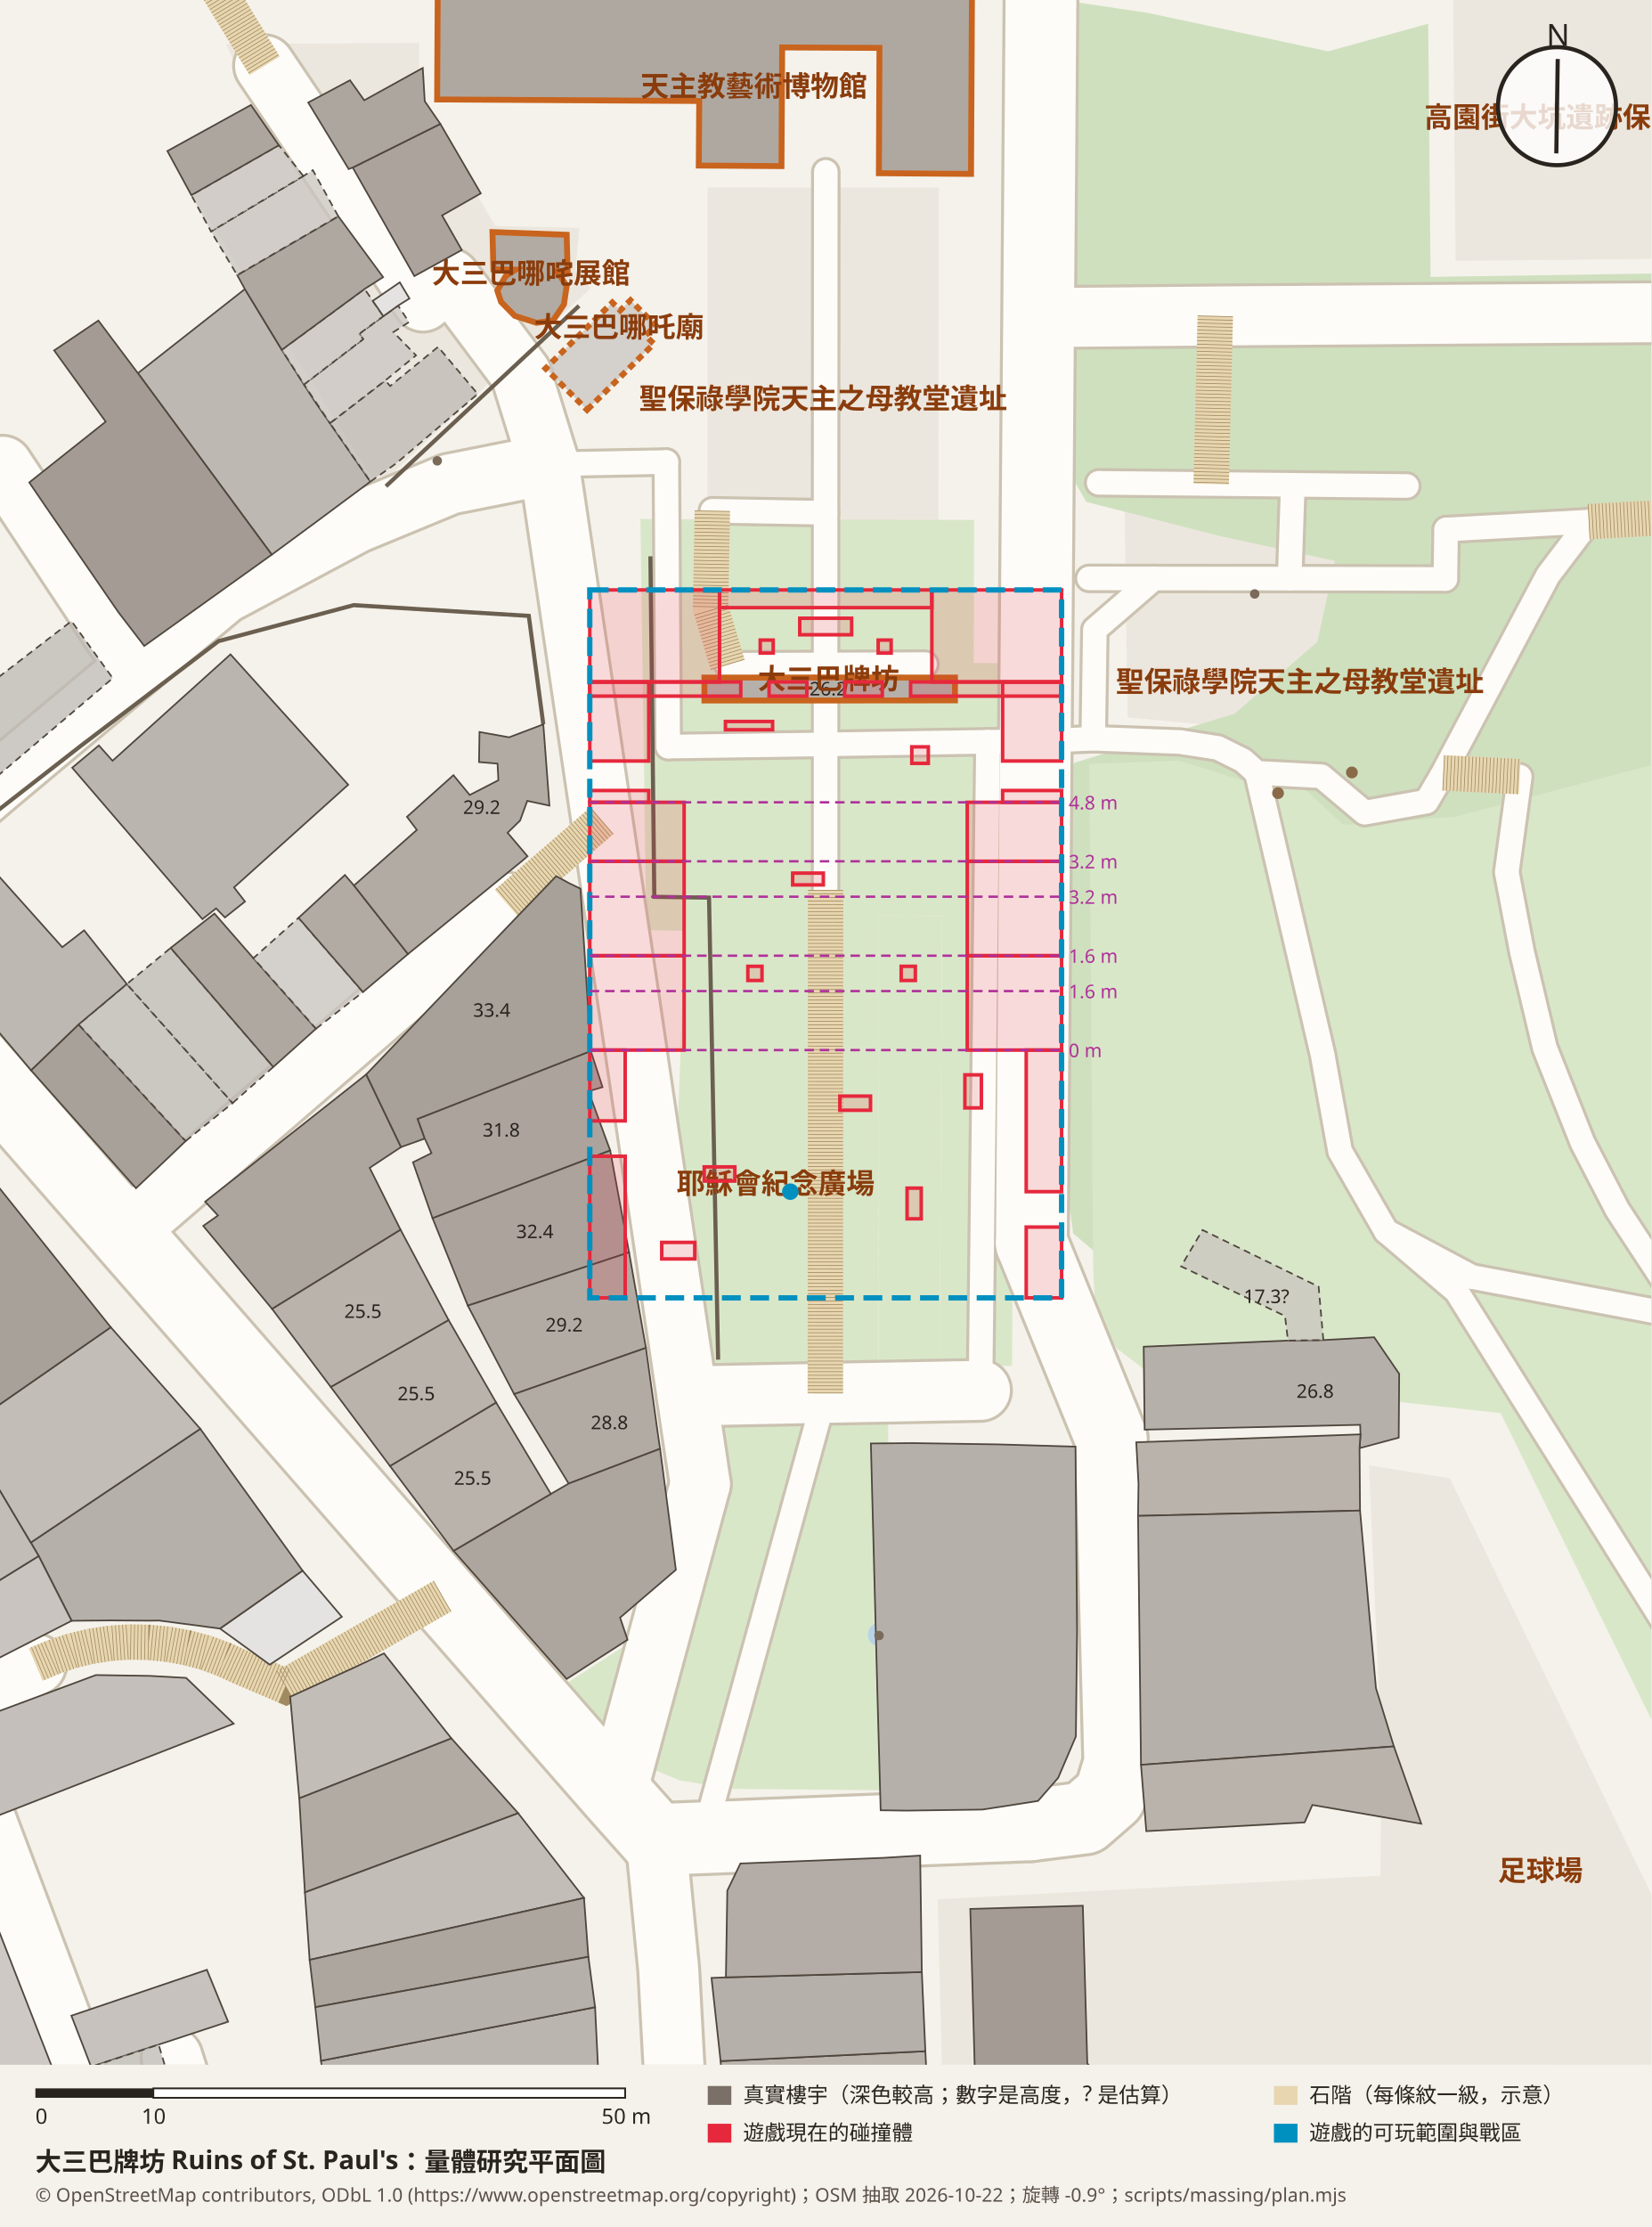
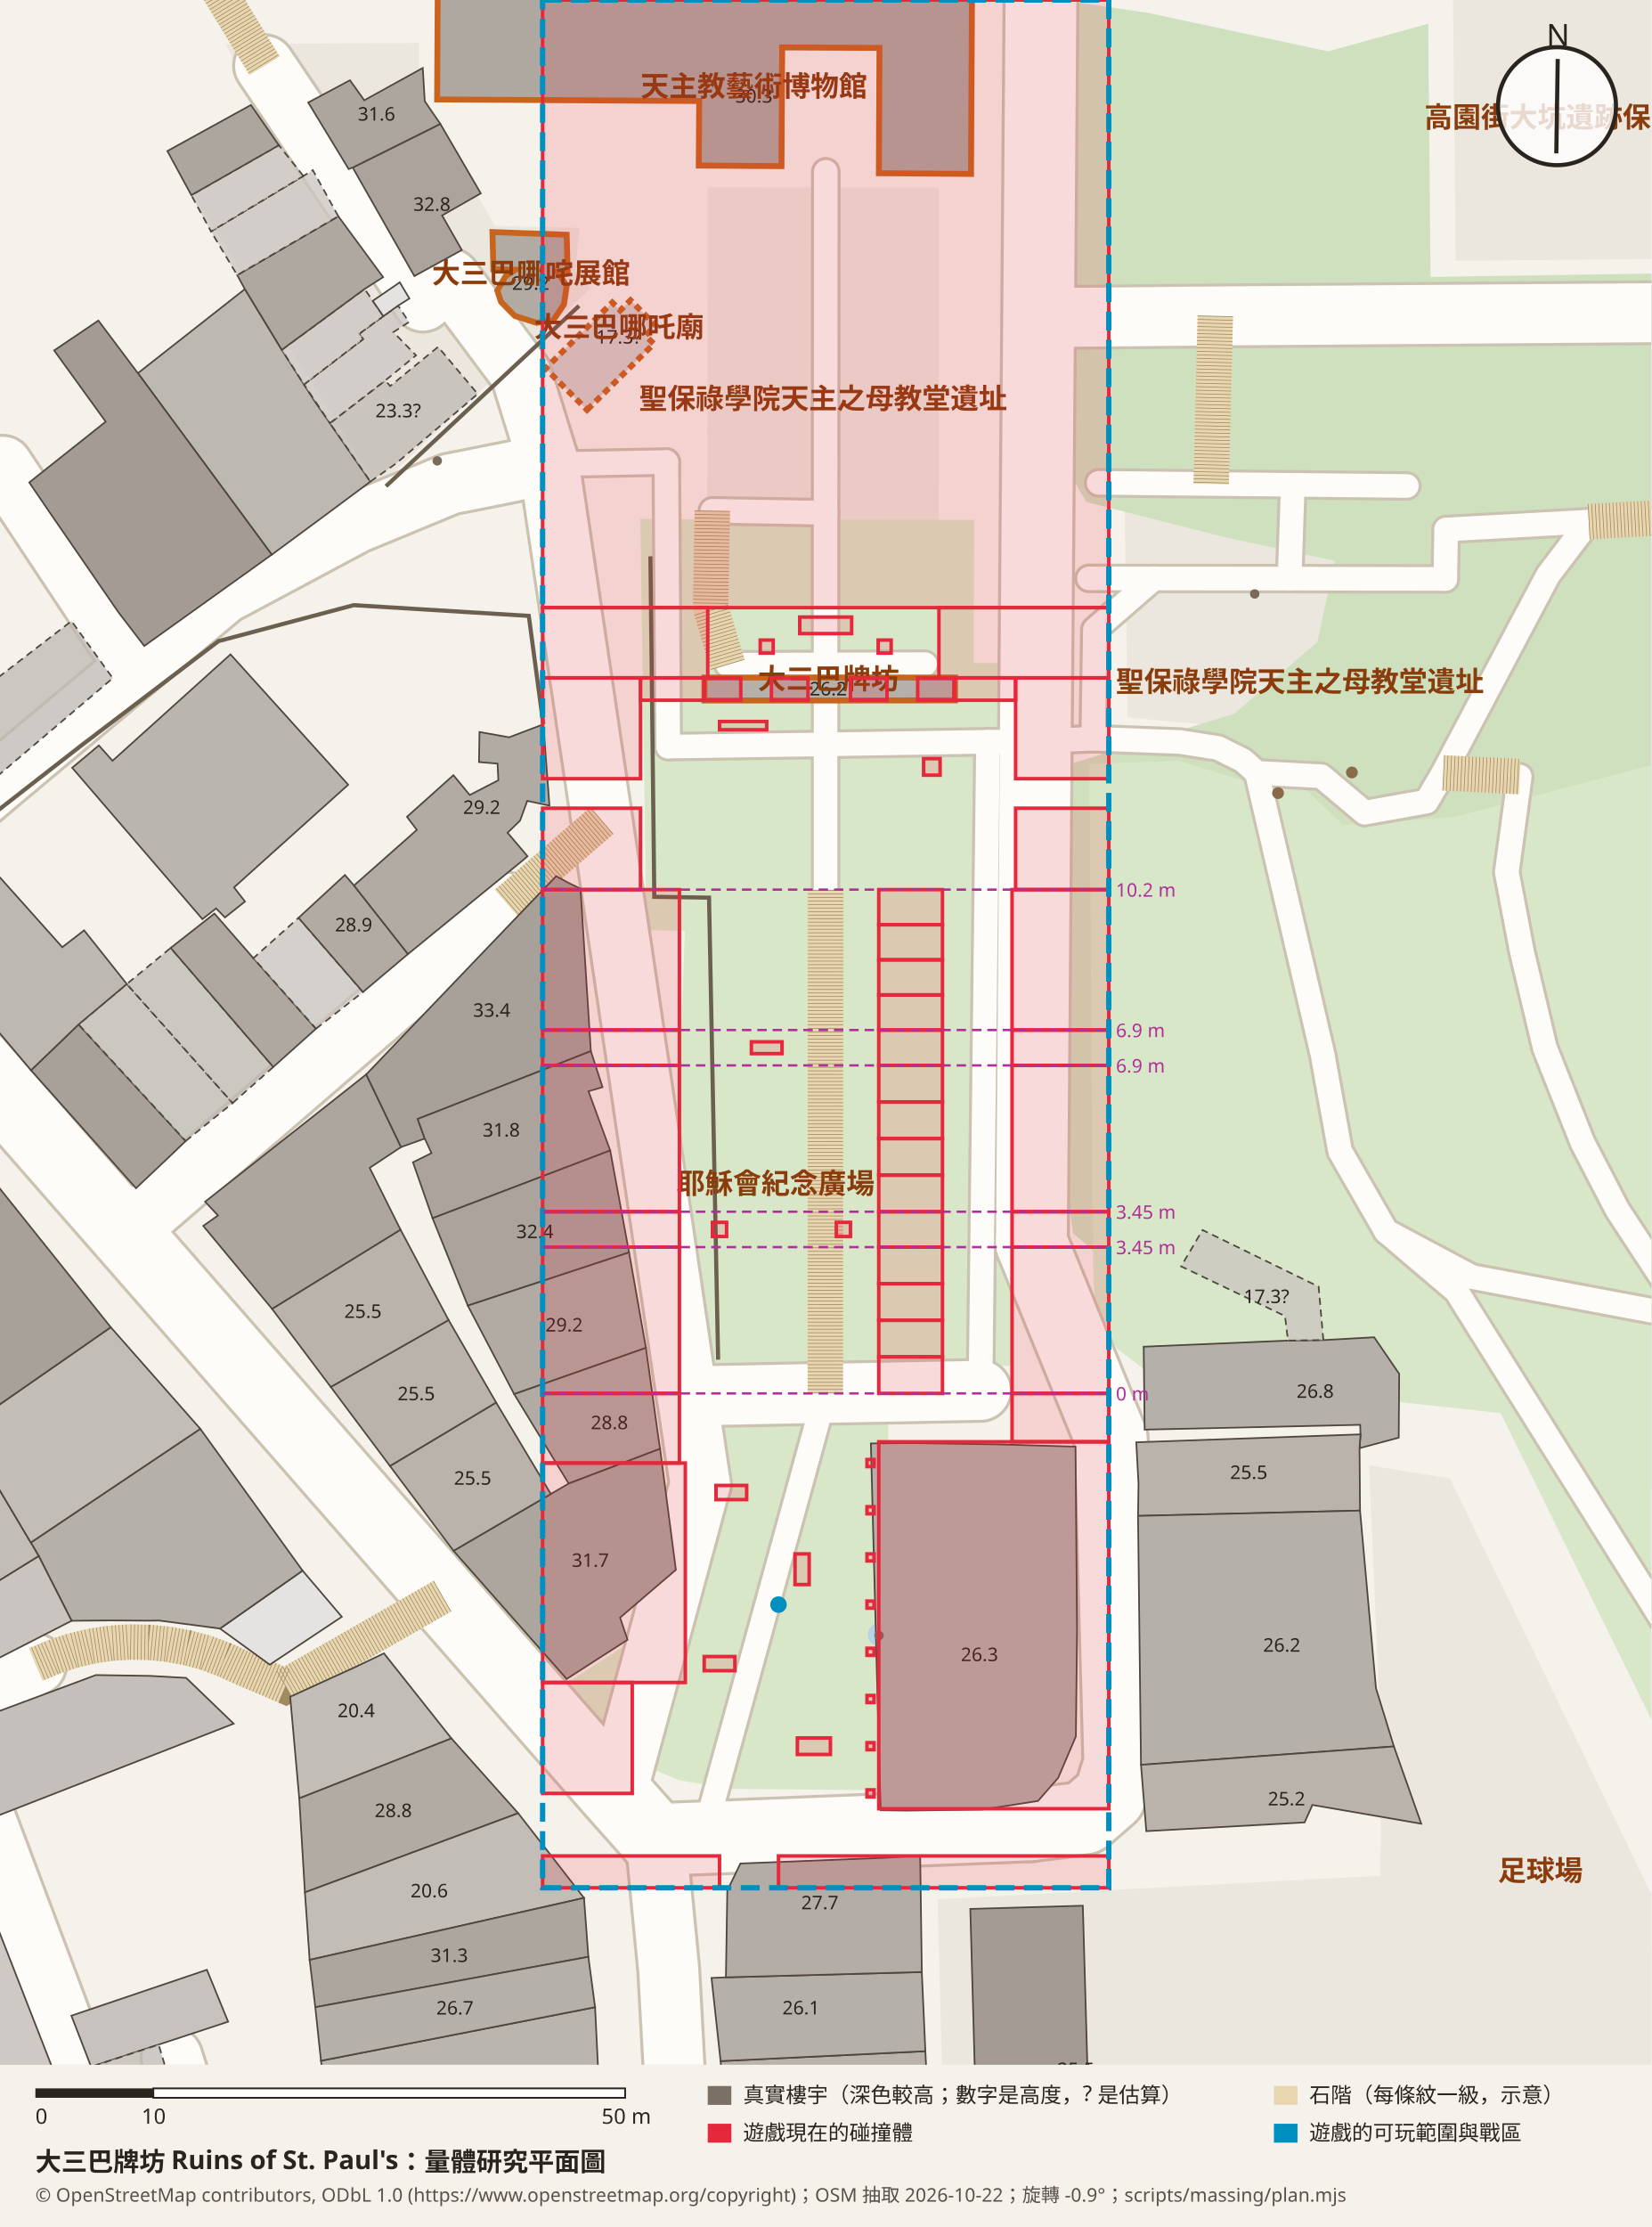
<svg xmlns="http://www.w3.org/2000/svg" width="1120" height="1510" viewBox="-70 -80 140 188.75" font-family="'Noto Sans TC','PingFang TC','Microsoft JhengHei',sans-serif">
  <rect x="-70" y="-80" width="140" height="188.75" fill="#f5f2eb" />
  <clipPath id="view">
    <rect x="-70" y="-80" width="140" height="175" />
  </clipPath>
  <g clip-path="url(#view)">
    <g id="areas">
      <polygon points="53.4,-57.89 77.11,-58.12 76.9,-80.53 53.18,-80.3" fill="#ece7de" />
      <polygon points="-10.04,-26.65 9.55,-26.63 9.58,-64.1 -10.01,-64.11" fill="#ece7de" />
      <polygon points="25.59,-19.19 32.65,-18.54 36.6,-15.72 42.69,-15.62 45.96,-12.96 50,-14 62.68,-37.44 25.33,-37.62" fill="#ece7de" />
      <polygon points="193.61,-38.62 193.04,-46.6 188.51,-48.45 168.33,-49.05 151.07,-51.93 140.5,-56.5 139.46,-69.72 129.39,-70.84 113.04,-69.86 97.31,-71.34 86.84,-74.54 78.98,-75.62 78.13,-56.94 51.28,-56.53 51.08,-77.99 42.6,-75.65 27.3,-78.91 21.1,-79.83 19.73,-63.49 19.8,-41.48 22.09,-37.46 33.53,-34.54 43.17,-32.46 41.68,-25.6 34.67,-19.52 21.04,-15.34 20.6,-13.42 19.8,-6 19.73,15.45 20.98,24.54 27.12,29.73 35.54,30.96 53.71,35.79 66.6,43.27 72.73,48.73 81.5,45.85 88.36,40.17 83.15,19.47 73.78,-17.94" fill="#cfe0bf" />
      <polygon points="-15.71,-36.02 -15.2,-1.17 -11.94,-1.1 -12.45,13.04 -12.96,22.62 -11.9,28.06 -13.16,28.61 -11.35,32.97 -13.62,34.03 -10.69,41.73 -10.74,43.11 -14.92,58.12 -22.07,62.73 -18.26,68.46 -12.4,70.89 -8.01,71.62 5.81,71.74 5.21,35.85 4.48,35.84 4.51,-2.41 9.87,-2.36 9.65,35.75 15.8,35.77 16.15,-23.79 12.55,-23.81 12.58,-35.93 10.4,-35.94 -10.82,-35.99" fill="#d9e7c9" />
      <polygon points="22.68,27.61 22.9,31.92 24.76,34.35 27.72,36.61 31.61,36.96 57.22,39.77 86.09,98.44 112,92.33 160.02,82.36 173.1,86.23 209.06,80.88 224.53,75.77 241.43,67.64 213.6,36.8 199.71,31.66 182.95,-1.39 187.98,-5.08 187.03,-35.35 78.04,-17.26 53.32,-10.76 43.89,-10.08 39.67,-14.01 35.52,-13.79 29.89,-15.53 22.35,-15.24" fill="#d9e7c9" />
      <polygon points="62.57,97.96 73.53,92.93 58.6,60.84 47.64,65.87" fill="#ece7de" />
      <polygon points="5.21,35.85 9.65,35.75 9.87,-2.36 4.51,-2.41 4.48,35.84" fill="#d9e7c9" />
      <polygon points="9.96,99.53 18.58,107.83 25.12,114.02 35.65,127.14 42.32,138.08 52.45,134.65 79.23,121.57 81.89,125.21 155.87,105.91 173.13,95.72 169.57,91.75 126.71,96.48 123.45,100.81 84.33,110.12 52.92,45.3 46.06,44.19 47.12,68.47 47.03,78.97 9.49,80.97" fill="#ece7de" />
      <polygon points="-46.91,-67.75 -53.68,-63.59 -37.97,-38.73 -19.92,-55.58 -21.22,-57.04 -20.88,-60.68 -28.01,-60.85 -34.47,-71.82 -34.46,-76.36 -50.85,-76.27" fill="#ece7de" />
      <polygon points="5.46,59.02 5.59,58.72 5.59,58.4 5.48,58.08 5.29,57.83 5.03,57.64 4.72,57.54 4.39,57.55 4.06,57.66 3.8,57.88 3.64,58.17 3.57,58.5 3.62,58.85 3.76,59.16 4.02,59.38 4.33,59.53 4.67,59.55 5,59.47 5.27,59.29" fill="#b9d3e6" />
    </g>
    <g id="roads" fill="none" stroke-linecap="round" stroke-linejoin="round">
      <polyline points="-13.51,-40.84 -13.35,-16.72" stroke="#cbc2b1" stroke-width="2.5" />
      <polyline points="22.68,-17.39 22.82,-26.64 27.82,-30.97" stroke="#cbc2b1" stroke-width="2.5" />
      <polyline points="-0.01,-16.91 -0.01,-20.63" stroke="#cbc2b1" stroke-width="2.5" />
      <polyline points="-23.45,-40.65 -31.88,-38.97 -39.84,-35.68 -51.07,-29.68 -58.41,-23.54 -70.21,-13.66 -83.15,-2.65" stroke="#cbc2b1" stroke-width="5.5" />
      <polyline points="-69.78,-40.48 -60.36,-26.27 -58.41,-23.54" stroke="#cbc2b1" stroke-width="5.5" />
      <polyline points="-27.07,-3.46 -59.42,24.48" stroke="#cbc2b1" stroke-width="5.5" />
      <polyline points="-74.65,65.11 -63.59,94.48" stroke="#cbc2b1" stroke-width="5.5" />
      <polyline points="24.2,41.91 24.93,69.46 24.09,72.21 21.93,74.09 17.36,74.66" stroke="#cbc2b1" stroke-width="6.5" />
      <polyline points="18.29,-85.25 18.05,-53.08 17.77,-17.18 17.44,25.33" stroke="#cbc2b1" stroke-width="6.5" />
      <polyline points="47.51,24.36 54.78,28.23" stroke="#cbc2b1" stroke-width="2.5" />
      <polyline points="36.55,-14.5 42.15,9.49 42.21,9.87 43.61,17.58 47.51,24.36 53.48,29.44 71.91,58.85" stroke="#cbc2b1" stroke-width="2.5" />
      <polyline points="17.77,-17.18 22.68,-17.39 26.66,-17.24 30.04,-17.11 33.25,-16.61 35.38,-15.55 36.55,-14.5 42.02,-14.21 45.69,-11.12 50.94,-12.06 52.36,-14.49 61.24,-31.25 64.69,-35.79" stroke="#cbc2b1" stroke-width="2.5" />
      <polyline points="-23.45,-40.65 -18.97,-10.45 -11.74,38.32 -10.63,45.78" stroke="#cbc2b1" stroke-width="5.5" />
      <polyline points="-23.45,-40.65 -13.51,-40.84" stroke="#cbc2b1" stroke-width="2.5" />
      <polyline points="-47.57,-74.43 -34.14,-54.48 -31.85,-56.35 -25.82,-48.28 -23.45,-40.65" stroke="#cbc2b1" stroke-width="5.5" />
      <polyline points="-66.97,61.08 -74.65,65.11 -77.04,66.37 -77.84,66.79 -86.66,71.42 -92.52,74.51 -99.8,78.33" stroke="#cbc2b1" stroke-width="5.5" />
      <polyline points="-0.01,-4.58 -0.01,-16.91" stroke="#cbc2b1" stroke-width="2.5" />
      <polyline points="-13.35,-16.72 -0.01,-16.91" stroke="#cbc2b1" stroke-width="2.5" />
      <polyline points="-14.38,75.91 -17.76,72.12 -32.49,55.28 -59.42,24.48 -83.15,-2.65 -89.98,-10.46 -131.11,-57.51" stroke="#cbc2b1" stroke-width="6.5" />
      <polyline points="-11.74,38.32 -0.03,38.09 13.12,37.84" stroke="#cbc2b1" stroke-width="5.5" />
      <polyline points="-10.4,75.76 -0.03,38.09" stroke="#cbc2b1" stroke-width="2.5" />
      <polyline points="13.12,37.84 13.76,-17.13" stroke="#cbc2b1" stroke-width="2.5" />
      <polyline points="-0.01,-16.91 13.76,-17.13 17.77,-17.18" stroke="#cbc2b1" stroke-width="2.5" />
      <polyline points="17.44,25.33 24.2,41.91" stroke="#cbc2b1" stroke-width="6.5" />
      <polyline points="-10.63,45.78 -17.76,72.12" stroke="#cbc2b1" stroke-width="5.5" />
      <polyline points="78.88,-53.56 33.03,-53.22 18.05,-53.08" stroke="#cbc2b1" stroke-width="5.5" />
      <polyline points="22.32,-30.98 27.82,-30.97 39.33,-30.96 52.53,-30.93" stroke="#cbc2b1" stroke-width="2.5" />
      <polyline points="52.6,-35.12 64.69,-35.79" stroke="#cbc2b1" stroke-width="2.5" />
      <polyline points="58.84,-14.18 57.74,-6.08 59.03,0.68 60.97,8.82 64.16,16.84 67.11,22.53 73.1,31.67" stroke="#cbc2b1" stroke-width="2.5" />
      <polyline points="23.14,-39.08 32.68,-38.98 39.6,-38.91 49.27,-38.81" stroke="#cbc2b1" stroke-width="2.5" />
      <polyline points="39.33,-30.96 39.6,-38.91" stroke="#cbc2b1" stroke-width="2.5" />
      <polyline points="54.78,28.23 73.1,31.67 78.76,32.72" stroke="#cbc2b1" stroke-width="2.5" />
      <polyline points="-56.19,106.49 -52.32,104.05 -55.41,94.39" stroke="#cbc2b1" stroke-width="5.5" />
      <polyline points="-8.31,-23.66 8.42,-23.71" stroke="#cbc2b1" stroke-width="2.5" />
      <polyline points="-9.61,-36.71 -0.01,-36.54" stroke="#cbc2b1" stroke-width="2.5" />
      <polyline points="-0.01,-20.63 -0.01,-22.58 -0.01,-36.54 0.01,-65.44" stroke="#cbc2b1" stroke-width="2.5" />
      <polyline points="17.36,74.66 -10.4,75.76 -14.38,75.91" stroke="#cbc2b1" stroke-width="6.5" />
      <polyline points="52.53,-30.93 52.6,-35.12" stroke="#cbc2b1" stroke-width="2.5" />
      <polyline points="-14.61,111.71 -12.44,102.81 -13.31,86.9 -14.38,75.91" stroke="#cbc2b1" stroke-width="5.5" />
      <polyline points="-13.51,-40.84 -13.35,-16.72" stroke="#fdfcf8" stroke-width="2" />
      <polyline points="22.68,-17.39 22.82,-26.64 27.82,-30.97" stroke="#fdfcf8" stroke-width="2" />
      <polyline points="-0.01,-16.91 -0.01,-20.63" stroke="#fdfcf8" stroke-width="2" />
      <polyline points="-23.45,-40.65 -31.88,-38.97 -39.84,-35.68 -51.07,-29.68 -58.41,-23.54 -70.21,-13.66 -83.15,-2.65" stroke="#fdfcf8" stroke-width="5" />
      <polyline points="-69.78,-40.48 -60.36,-26.27 -58.41,-23.54" stroke="#fdfcf8" stroke-width="5" />
      <polyline points="-27.07,-3.46 -59.42,24.48" stroke="#fdfcf8" stroke-width="5" />
      <polyline points="-74.65,65.11 -63.59,94.48" stroke="#fdfcf8" stroke-width="5" />
      <polyline points="24.2,41.91 24.93,69.46 24.09,72.21 21.93,74.09 17.36,74.66" stroke="#fdfcf8" stroke-width="6" />
      <polyline points="18.29,-85.25 18.05,-53.08 17.77,-17.18 17.44,25.33" stroke="#fdfcf8" stroke-width="6" />
      <polyline points="47.51,24.36 54.78,28.23" stroke="#fdfcf8" stroke-width="2" />
      <polyline points="36.55,-14.5 42.15,9.49 42.21,9.87 43.61,17.58 47.51,24.36 53.48,29.44 71.91,58.85" stroke="#fdfcf8" stroke-width="2" />
      <polyline points="17.77,-17.18 22.68,-17.39 26.66,-17.24 30.04,-17.11 33.25,-16.61 35.38,-15.55 36.55,-14.5 42.02,-14.21 45.69,-11.12 50.94,-12.06 52.36,-14.49 61.24,-31.25 64.69,-35.79" stroke="#fdfcf8" stroke-width="2" />
      <polyline points="-23.45,-40.65 -18.97,-10.45 -11.74,38.32 -10.63,45.78" stroke="#fdfcf8" stroke-width="5" />
      <polyline points="-23.45,-40.65 -13.51,-40.84" stroke="#fdfcf8" stroke-width="2" />
      <polyline points="-47.57,-74.43 -34.14,-54.48 -31.85,-56.35 -25.82,-48.28 -23.45,-40.65" stroke="#fdfcf8" stroke-width="5" />
      <polyline points="-66.97,61.08 -74.65,65.11 -77.04,66.37 -77.84,66.79 -86.66,71.42 -92.52,74.51 -99.8,78.33" stroke="#fdfcf8" stroke-width="5" />
      <polyline points="-0.01,-4.58 -0.01,-16.91" stroke="#fdfcf8" stroke-width="2" />
      <polyline points="-13.35,-16.72 -0.01,-16.91" stroke="#fdfcf8" stroke-width="2" />
      <polyline points="-14.38,75.91 -17.76,72.12 -32.49,55.28 -59.42,24.48 -83.15,-2.65 -89.98,-10.46 -131.11,-57.51" stroke="#fdfcf8" stroke-width="6" />
      <polyline points="-11.74,38.32 -0.03,38.09 13.12,37.84" stroke="#fdfcf8" stroke-width="5" />
      <polyline points="-10.4,75.76 -0.03,38.09" stroke="#fdfcf8" stroke-width="2" />
      <polyline points="13.12,37.84 13.76,-17.13" stroke="#fdfcf8" stroke-width="2" />
      <polyline points="-0.01,-16.91 13.76,-17.13 17.77,-17.18" stroke="#fdfcf8" stroke-width="2" />
      <polyline points="17.44,25.33 24.2,41.91" stroke="#fdfcf8" stroke-width="6" />
      <polyline points="-10.63,45.78 -17.76,72.12" stroke="#fdfcf8" stroke-width="5" />
      <polyline points="78.88,-53.56 33.03,-53.22 18.05,-53.08" stroke="#fdfcf8" stroke-width="5" />
      <polyline points="22.32,-30.98 27.82,-30.97 39.33,-30.96 52.53,-30.93" stroke="#fdfcf8" stroke-width="2" />
      <polyline points="52.6,-35.12 64.69,-35.79" stroke="#fdfcf8" stroke-width="2" />
      <polyline points="58.84,-14.18 57.74,-6.08 59.03,0.68 60.97,8.82 64.16,16.84 67.11,22.53 73.1,31.67" stroke="#fdfcf8" stroke-width="2" />
      <polyline points="23.14,-39.08 32.68,-38.98 39.6,-38.91 49.27,-38.81" stroke="#fdfcf8" stroke-width="2" />
      <polyline points="39.33,-30.96 39.6,-38.91" stroke="#fdfcf8" stroke-width="2" />
      <polyline points="54.78,28.23 73.1,31.67 78.76,32.72" stroke="#fdfcf8" stroke-width="2" />
      <polyline points="-56.19,106.49 -52.32,104.05 -55.41,94.39" stroke="#fdfcf8" stroke-width="5" />
      <polyline points="-8.31,-23.66 8.42,-23.71" stroke="#fdfcf8" stroke-width="2" />
      <polyline points="-9.61,-36.71 -0.01,-36.54" stroke="#fdfcf8" stroke-width="2" />
      <polyline points="-0.01,-20.63 -0.01,-22.58 -0.01,-36.54 0.01,-65.44" stroke="#fdfcf8" stroke-width="2" />
      <polyline points="17.36,74.66 -10.4,75.76 -14.38,75.91" stroke="#fdfcf8" stroke-width="6" />
      <polyline points="52.53,-30.93 52.6,-35.12" stroke="#fdfcf8" stroke-width="2" />
      <polyline points="-14.61,111.71 -12.44,102.81 -13.31,86.9 -14.38,75.91" stroke="#fdfcf8" stroke-width="5" />
    </g>
    <g id="steps" fill="none">
      <polyline points="-18.97,-10.45 -27.07,-3.46" stroke="#e7d6b0" stroke-width="3" />
      <polyline points="-18.97,-10.45 -27.07,-3.46" stroke="#a08a60" stroke-width="3" stroke-dasharray="0.06 0.24" />
      <polyline points="-48.61,-84.98 -48.56,-82.17 -52.26,-82.11 -47.57,-74.43" stroke="#e7d6b0" stroke-width="3" />
      <polyline points="-48.61,-84.98 -48.56,-82.17 -52.26,-82.11 -47.57,-74.43" stroke="#a08a60" stroke-width="3" stroke-dasharray="0.06 0.24" />
      <polyline points="-32.49,55.28 -45.81,62.92 -49.51,61.34 -51,60.66 -52.54,60.08 -54.13,59.66 -55.75,59.36 -57.39,59.2 -59.04,59.17 -60.68,59.28 -62.3,59.53 -63.89,59.91 -65.46,60.44 -66.97,61.08" stroke="#e7d6b0" stroke-width="3" />
      <polyline points="-32.49,55.28 -45.81,62.92 -49.51,61.34 -51,60.66 -52.54,60.08 -54.13,59.66 -55.75,59.36 -57.39,59.2 -59.04,59.17 -60.68,59.28 -62.3,59.53 -63.89,59.91 -65.46,60.44 -66.97,61.08" stroke="#a08a60" stroke-width="3" stroke-dasharray="0.06 0.24" />
      <polyline points="-0.03,38.09 -0.01,-4.58" stroke="#e7d6b0" stroke-width="3" />
      <polyline points="-0.03,38.09 -0.01,-4.58" stroke="#a08a60" stroke-width="3" stroke-dasharray="0.06 0.24" />
      <polyline points="64.69,-35.79 92.74,-37.32" stroke="#e7d6b0" stroke-width="3" />
      <polyline points="64.69,-35.79 92.74,-37.32" stroke="#a08a60" stroke-width="3" stroke-dasharray="0.06 0.24" />
      <polyline points="52.36,-14.49 58.84,-14.18" stroke="#e7d6b0" stroke-width="3" />
      <polyline points="52.36,-14.49 58.84,-14.18" stroke="#a08a60" stroke-width="3" stroke-dasharray="0.06 0.24" />
      <polyline points="33.03,-53.22 32.68,-38.98" stroke="#e7d6b0" stroke-width="3" />
      <polyline points="33.03,-53.22 32.68,-38.98" stroke="#a08a60" stroke-width="3" stroke-dasharray="0.06 0.24" />
      <polyline points="-8.31,-23.66 -9.76,-28.51 -9.61,-36.71" stroke="#e7d6b0" stroke-width="3" />
      <polyline points="-8.31,-23.66 -9.76,-28.51 -9.61,-36.71" stroke="#a08a60" stroke-width="3" stroke-dasharray="0.06 0.24" />
    </g>
    <g id="barriers" fill="none" stroke="#6b5f50" stroke-width="0.35">
      <polyline points="-37.28,-38.79 -20.91,-54.08" />
      <polyline points="-23.94,-18.61 -25.17,-27.8 -40.02,-28.71 -51.48,-25.66 -63.17,-16.77 -70,-11.45 -73.47,-8.76 -72.17,-7.03" />
      <polyline points="-14.86,-32.85 -14.53,-3.99 -9.89,-3.92 -9.12,35.24" />
    </g>
    <g id="buildings" stroke="#4f473e" stroke-width="0.14">
      <polygon points="-42.79,94.66 -42.29,98.01 -41.73,99.2 -35.13,98.88 -35.72,96.68 -32.39,96.24 -32.06,97.97 -19.19,97.52 -19.55,90.12" fill="hsl(30 8% 71%)" />
      <polygon points="12.26,81.79 12.69,97.21 25.87,111.25 32.45,105.79 22.18,94.89 21.8,81.52" fill="hsl(30 8% 61%)" />
      <polygon points="26.96,34.14 27.04,41.17 45.31,40.76 45.34,41.57 45.26,42.74 48.58,41.85 48.62,36.44 46.5,33.34 42.19,33.58 39.19,33.62" fill="hsl(30 8% 69%)" />
      <polygon points="42.19,33.58 41.79,29.05 31.95,24.25 30.13,27.33 38.94,31.54 39.19,33.62" fill="hsl(30 8% 77%)" fill-opacity="0.75" stroke-dasharray="0.6 0.4" />
      <polygon points="-10.28,-20.63 -0.01,-20.63 10.96,-20.64 10.96,-22.57 -0.01,-22.58 -10.28,-22.57" fill="hsl(30 8% 69%)" stroke="#c8641e" stroke-width="0.5" />
      <polygon points="-32.89,-80.67 -32.94,-71.57 -10.72,-71.44 -10.76,-65.97 -3.75,-65.92 -3.69,-75.98 4.56,-75.94 4.51,-65.32 12.32,-65.26 12.4,-80.42" fill="hsl(30 8% 66%)" stroke="#c8641e" stroke-width="0.5" />
      <polygon points="4.4,64.12 4.66,73.43 6.83,73.46 13.29,73.37 18,72.64 19.71,70.68 21.21,67.17 21.31,58.29 21.18,42.61 14.65,42.42 7.39,42.31 3.83,42.34" fill="hsl(30 8% 69%)" />
      <polygon points="-20.23,-45.26 -14.57,-50.86 -15.28,-51.56 -14.41,-52.41 -16.55,-54.55 -17.42,-53.69 -18.09,-54.36 -23.75,-48.77" fill="hsl(30 8% 77%)" stroke="#c8641e" stroke-width="0.5" fill-opacity="0.75" stroke-dasharray="0.6 0.4" />
      <polygon points="-46.96,-32.99 -43.23,-35.74 -38.6,-39.18 -42.03,-44.13 -43.32,-45.99 -44.23,-47.41 -46.11,-50.35 -49.24,-55.5 -58.31,-48.37" fill="hsl(30 8% 72%)" />
      <polygon points="-67.52,-39.11 -66.11,-37.04 -59.97,-28.12 -57.77,-25.25 -46.96,-32.99 -58.31,-48.37 -61.66,-52.83 -65.41,-50.3 -61.04,-44.26" fill="hsl(30 8% 61%)" />
      <polygon points="-54.22,62.21 -57.29,62.04 -61.87,61.97 -73.74,66.39 -71.32,71.94 -70.42,73.98 -50.19,66.09" fill="hsl(30 8% 75%)" />
      <polygon points="-37.45,60.13 -39.77,61.24 -45.4,63.81 -44.63,72.42 -31.73,67.34" fill="hsl(30 8% 74%)" />
      <polygon points="-47.13,61.09 -41.02,57.03 -44.35,53.12 -51.35,58.03" fill="hsl(30 8% 89%)" />
      <polygon points="-60.67,57.34 -57.42,57.36 -56.51,57.35 -51.35,58.03 -44.35,53.12 -53.02,41.1 -67.39,50.74 -66.72,51.88 -63.93,57.37" fill="hsl(30 8% 69%)" />
      <polygon points="-66.72,51.88 -79.73,59.93 -77.82,63.25 -77.28,64.2 -63.93,57.37" fill="hsl(30 8% 77%)" />
      <polygon points="-52.46,86.95 -63.95,90.84 -62.74,93.96 -62.28,95.17 -56.55,93.29 -50.66,91.35" fill="hsl(30 8% 76%)" />
      <polygon points="-79.69,86.78 -75.61,96.92 -75,98.36 -74.61,98.27 -74.02,98.11 -65.36,95.78 -70.34,83.02" fill="hsl(30 8% 79%)" />
      <polygon points="-84.26,52.43 -79.73,59.93 -66.72,51.88 -67.39,50.74 -71.49,43.83" fill="hsl(30 8% 74%)" />
      <polygon points="-71.49,43.83 -67.39,50.74 -53.02,41.1 -60.61,32.49 -73.32,41.32" fill="hsl(30 8% 74%)" />
      <polygon points="-86.18,20 -87.72,23.91 -82.82,28.99 -77.26,35.9 -73.32,41.32 -60.61,32.49 -78.03,10.72" fill="hsl(30 8% 63%)" />
      <polygon points="-28.17,-57.17 -26.3,-57.14 -27.13,-56.6 -27.84,-55.37 -27.52,-54.41 -26.36,-53.23 -24.51,-52.64 -23.11,-52.84 -22.19,-54.2 -21.96,-55.77 -22.78,-57.01 -21.88,-57.07 -21.96,-60.1 -28.25,-60.33" fill="hsl(30 8% 67%)" stroke="#c8641e" stroke-width="0.5" />
      <polygon points="8.69,98.6 8.45,93.85 -8.91,94.69 -8.2,103.92" fill="hsl(30 8% 70%)" />
      <polygon points="8.45,93.85 8.15,87.14 -8.46,87.59 -9.68,87.64 -8.91,94.69" fill="hsl(30 8% 69%)" />
      <polygon points="8.15,87.14 8.01,77.27 4.94,77.46 -7.23,77.94 -8.34,80.24 -8.46,87.59" fill="hsl(30 8% 68%)" />
      <polygon points="-44.63,72.42 -44.15,80.39 -26.07,73.68 -31.73,67.34" fill="hsl(30 8% 67%)" />
      <polygon points="-74.02,98.11 -73.77,99.15 -65.38,97.06 -65.11,98.32 -61.92,97.6 -60.53,101.26 -54.7,99.49 -56.55,93.29 -62.28,95.17 -65.36,95.78" fill="hsl(30 8% 72%)" fill-opacity="0.75" stroke-dasharray="0.6 0.4" />
      <polygon points="-58.47,20.71 -55.63,18.02 -54.26,16.71 -63.34,6.83 -67.37,10.71" fill="hsl(30 8% 63%)" />
      <polygon points="-54.26,16.71 -50.28,13.49 -59.25,3.4 -63.34,6.83" fill="hsl(30 8% 72%)" fill-opacity="0.75" stroke-dasharray="0.6 0.4" />
      <polygon points="-50.28,13.49 -46.83,10.43 -55.53,0.34 -59.25,3.4" fill="hsl(30 8% 72%)" fill-opacity="0.75" stroke-dasharray="0.6 0.4" />
      <polygon points="-46.83,10.43 -43.21,7.19 -48.52,1.21 -51.82,-2.57 -55.53,0.34" fill="hsl(30 8% 66%)" />
      <polygon points="-43.21,7.19 -39.23,4.08 -44.69,-2.21 -48.52,1.21" fill="hsl(30 8% 77%)" fill-opacity="0.75" stroke-dasharray="0.6 0.4" />
      <polygon points="-39.23,4.08 -35.41,0.86 -39.99,-4.95 -40.76,-5.84 -44.69,-2.21" fill="hsl(30 8% 67%)" />
      <polygon points="-35.41,0.86 -25.67,-7.09 -25.28,-7.43 -26.97,-9.42 -25.91,-10.45 -25.3,-12.12 -23.42,-11.72 -23.94,-18.61 -26.84,-17.51 -29.35,-17.96 -29.39,-15.41 -27.82,-15.28 -27.75,-13.87 -30.18,-12.62 -31.56,-14.3 -35.5,-10.77 -34.66,-9.66 -39.99,-4.95" fill="hsl(30 8% 67%)" />
      <polygon points="-38.95,11.06 -42.4,13.79 -52.61,21.85 -51.52,23.02 -52.77,23.9 -46.93,30.94 -36.04,24.23 -38.66,18.98 -36,17.22" fill="hsl(30 8% 65%)" />
      <polygon points="-36,17.22 -33.99,16.5 -34.59,14.84 -19.91,9.09 -20.79,-4.68 -21.72,-5.13 -22.85,-5.74 -25.96,-2.51 -38.95,11.06" fill="hsl(30 8% 63%)" />
      <polygon points="-34.59,14.84 -33.99,16.5 -33.42,17.73 -34.99,18.51 -33.33,23.25 -18.27,17.51 -20.11,12.49 -18.92,12.14 -19.91,9.09" fill="hsl(30 8% 64%)" />
      <polygon points="-33.33,23.25 -30.34,30.66 -16.67,26.15 -18.27,17.51" fill="hsl(30 8% 64%)" />
      <polygon points="-30.34,30.66 -26.41,38.16 -15.24,34.24 -16.67,26.15" fill="hsl(30 8% 67%)" />
      <polygon points="-26.41,38.16 -21.79,45.74 -14.04,42.79 -14.17,41.94 -15.24,34.24" fill="hsl(30 8% 67%)" />
      <polygon points="-14.04,42.79 -21.79,45.74 -23.3,46.62 -31.55,51.44 -21.96,62.3 -16.8,58.98 -17.43,57.1 -12.7,53.05" fill="hsl(30 8% 65%)" />
      <polygon points="-23.3,46.62 -27.94,38.87 -36.94,44.25 -31.55,51.44" fill="hsl(30 8% 70%)" />
      <polygon points="-27.94,38.87 -31.97,31.88 -41.96,37.55 -36.94,44.25" fill="hsl(30 8% 70%)" />
      <polygon points="-31.97,31.88 -36.04,24.23 -46.93,30.94 -41.96,37.55" fill="hsl(30 8% 70%)" />
      <polygon points="-59.25,3.4 -62.87,-1.15 -64.72,0.28 -71.63,-7.45 -72.17,-7.03 -73.86,-5.73 -78.36,-2.29 -67.37,10.71 -63.34,6.83" fill="hsl(30 8% 72%)" />
      <polygon points="-50.46,-24.54 -60.46,-15.52 -61.62,-16.82 -63.88,-14.93 -52.84,-2.1 -51.68,-3.01 -50.93,-2.24 -49.23,-3.59 -50.16,-4.79 -40.48,-13.49" fill="hsl(30 8% 71%)" />
      <polygon points="-70.22,-14.22 -60.44,-22.52 -63.94,-27.36 -74.36,-19.35" fill="hsl(30 8% 72%)" fill-opacity="0.75" stroke-dasharray="0.6 0.4" />
      <polygon points="-32.67,-69.5 -40.1,-65.8 -34.87,-56.6 -30.85,-58.81 -32.52,-61.74 -29.24,-63.61" fill="hsl(30 8% 64%)" />
      <polygon points="-32.67,-69.5 -33.99,-71.42 -34.16,-74.24 -39.12,-71.5 -40.33,-73.2 -43.87,-71.31 -40.44,-65.67 -40.1,-65.8" fill="hsl(30 8% 65%)" />
      <polygon points="-38.6,-39.18 -36.42,-40.72 -29.5,-46.61 -32.86,-50.6 -36.92,-47.28 -37.34,-47.75 -42.03,-44.13" fill="hsl(30 8% 72%)" fill-opacity="0.75" stroke-dasharray="0.6 0.4" />
      <polygon points="-42.03,-44.13 -37.34,-47.75 -34.73,-49.88 -36.65,-51.85 -35.33,-52.7 -36.25,-54.1 -37.5,-53.2 -39.55,-51.7 -39.2,-51.26 -44.23,-47.41" fill="hsl(30 8% 77%)" fill-opacity="0.75" stroke-dasharray="0.6 0.4" />
      <polygon points="-37.5,-53.2 -38.4,-54.5 -39.09,-55.51 -46.11,-50.35 -44.23,-47.41 -39.2,-51.26 -39.55,-51.7" fill="hsl(30 8% 77%)" fill-opacity="0.75" stroke-dasharray="0.6 0.4" />
      <polygon points="-37.5,-53.2 -36.25,-54.1 -35.29,-54.7 -36.11,-56.07 -38.4,-54.5" fill="hsl(30 8% 89%)" />
      <polygon points="-39.09,-55.51 -37.52,-56.51 -41.32,-61.67 -49.89,-56.68 -49.24,-55.5 -46.11,-50.35" fill="hsl(30 8% 66%)" />
      <polygon points="-41.32,-61.67 -43.48,-65.58 -44.28,-65.08 -52.11,-60.38 -49.89,-56.68" fill="hsl(30 8% 77%)" fill-opacity="0.75" stroke-dasharray="0.6 0.4" />
      <polygon points="-44.28,-65.08 -46.36,-67.69 -53.78,-63.46 -52.11,-60.38" fill="hsl(30 8% 77%)" fill-opacity="0.75" stroke-dasharray="0.6 0.4" />
      <polygon points="-46.36,-67.69 -48.73,-71.1 -55.81,-67.2 -53.78,-63.46" fill="hsl(30 8% 65%)" />
      <polygon points="-44.15,80.39 -43.75,86.11 -20.49,80.86 -26.07,73.68" fill="hsl(30 8% 74%)" />
      <polygon points="-43.75,86.11 -43.27,90.12 -20.12,85.85 -20.49,80.86" fill="hsl(30 8% 65%)" />
      <polygon points="-43.27,90.12 -42.79,94.66 -19.55,90.12 -20.12,85.85" fill="hsl(30 8% 69%)" />
      <polygon points="26.33,42.24 26.52,45.75 26.48,48.48 45.3,48.03 45.26,42.74 45.34,41.57" fill="hsl(30 8% 70%)" />
      <polygon points="26.48,48.48 26.73,69.58 48.17,68.02 46.65,63.08 45.3,48.03" fill="hsl(30 8% 69%)" />
      <polygon points="26.73,69.58 27.18,75.2 40.6,74.46 41.26,72.98 50.49,74.57 48.17,68.02" fill="hsl(30 8% 70%)" />
    </g>
    <g id="points">
      <circle cx="44.61" cy="-14.53" r="0.5" fill="#8a6a48" fill-opacity="1" />
      <circle cx="38.35" cy="-12.78" r="0.5" fill="#8a6a48" fill-opacity="1" />
      <circle cx="-32.93" cy="-40.94" r="0.4" fill="#7a6a5a" fill-opacity="1" />
      <circle cx="36.37" cy="-29.66" r="0.4" fill="#7a6a5a" fill-opacity="1" />
      <circle cx="4.52" cy="58.62" r="0.4" fill="#7a6a5a" fill-opacity="1" />
    </g>
    <g id="heights" font-size="1.6" fill="#2a241e" text-anchor="middle">
+       <text x="-33.43" y="97.14">24.4</text>
+       <text x="21.21" y="95.96">35.5</text>
      <text x="41.5" y="38.47">26.8</text>
      <text x="37.37" y="30.44">17.3?</text>
      <text x="0.22" y="-21.06">26.2</text>
+       <text x="-6.09" y="-71.3">30.3</text>
+       <text x="13.04" y="60.79">26.3</text>
+       <text x="-17.54" y="-50.88">17.3?</text>
+       <text x="-39.8" y="65.54">20.4</text>
+       <text x="-25" y="-55.44">29.2</text>
+       <text x="-2.09" y="90.73">26.1</text>
+       <text x="-0.49" y="81.82">27.7</text>
+       <text x="-36.65" y="74.01">28.8</text>
+       <text x="-40.02" y="-1.06">28.9</text>
      <text x="-29.16" y="-11.02">29.2</text>
      <text x="-28.31" y="6.18">33.4</text>
      <text x="-27.5" y="16.33">31.8</text>
      <text x="-24.65" y="24.94">32.4</text>
      <text x="-22.17" y="32.85">29.2</text>
      <text x="-18.33" y="41.13">28.8</text>
+       <text x="-19.95" y="52.8">31.7</text>
      <text x="-29.93" y="45.84">25.5</text>
      <text x="-34.71" y="38.68">25.5</text>
      <text x="-39.23" y="31.7">25.5</text>
+       <text x="-33.38" y="-62.13">32.8</text>
+       <text x="-38.08" y="-69.78">31.6</text>
+       <text x="-36.24" y="-44.63">23.3?</text>
+       <text x="-33.61" y="80.81">20.6</text>
+       <text x="-31.91" y="86.29">31.3</text>
+       <text x="-31.43" y="90.74">26.7</text>
+       <text x="35.87" y="45.35">25.5</text>
+       <text x="38.67" y="59.99">26.2</text>
+       <text x="39.07" y="73.02">25.2</text>
    </g>
    <g id="names" font-size="2.4" fill="#8a3c0c" text-anchor="middle" font-weight="bold">
      <text x="65.15" y="-69.21">高園街大坑遺跡保護展示區</text>
      <text x="-0.23" y="-45.37">聖保祿學院天主之母教堂遺址</text>
      <text x="40.19" y="-21.38">聖保祿學院天主之母教堂遺址</text>
      <text x="0.23" y="-21.61">大三巴牌坊</text>
      <text x="-6.09" y="-71.84">天主教藝術博物館</text>
      <text x="-4.25" y="21.16">耶穌會紀念廣場</text>
      <text x="60.59" y="79.4">足球場</text>
      <text x="-17.53" y="-51.43">大三巴哪吒廟</text>
      <text x="-24.99" y="-55.99">大三巴哪咤展館</text>
    </g>
    <g id="game" fill="#e6283c" fill-opacity="0.16" stroke="#e6283c" stroke-width="0.3">
-       <rect x="-20" y="9" width="3" height="6" />
-       <rect x="-20" y="18" width="3" height="12" />
-       <rect x="17" y="9" width="3" height="12" />
-       <rect x="17" y="24" width="3" height="6" />
-       <rect x="-20" y="1" width="8" height="8" />
-       <rect x="-20" y="-7" width="8" height="8" />
-       <rect x="-20" y="-12" width="8" height="5" />
-       <rect x="12" y="1" width="8" height="8" />
-       <rect x="12" y="-7" width="8" height="8" />
-       <rect x="12" y="-12" width="8" height="5" />
-       <rect x="-20" y="-13" width="5" height="1" />
-       <rect x="-20" y="-22.2" width="5" height="6.7" />
-       <rect x="15" y="-13" width="5" height="1" />
-       <rect x="15" y="-22.2" width="5" height="6.7" />
-       <rect x="-20" y="-22.2" width="12.8" height="1.2" />
-       <rect x="-4.8" y="-22.2" width="3.2" height="1.2" />
-       <rect x="1.6" y="-22.2" width="3.2" height="1.2" />
-       <rect x="7.2" y="-22.2" width="12.8" height="1.2" />
-       <rect x="-20" y="-30" width="11" height="7.8" />
-       <rect x="9" y="-30" width="11" height="7.8" />
-       <rect x="-9" y="-30" width="18" height="1.5" />
-       <rect x="-10.3" y="18.9" width="2.6" height="1.2" />
-       <rect x="6.9" y="20.7" width="1.2" height="2.6" />
-       <rect x="1.2" y="12.9" width="2.6" height="1.2" />
-       <rect x="-13.9" y="25.3" width="2.8" height="1.4" />
-       <rect x="11.8" y="11.1" width="1.4" height="2.8" />
-       <rect x="-6.6" y="1.9" width="1.2" height="1.2" />
-       <rect x="6.4" y="1.9" width="1.2" height="1.2" />
-       <rect x="-2.8" y="-6" width="2.6" height="1" />
-       <rect x="-8.5" y="-18.85" width="4" height="0.7" />
-       <rect x="7.3" y="-16.7" width="1.4" height="1.4" />
+       <rect x="-24" y="25.7" width="11.6" height="12.4" />
+       <rect x="15.8" y="25.7" width="8.2" height="12.4" />
+       <rect x="4.5" y="35" width="5.4" height="3.1" />
+       <rect x="4.5" y="31.9" width="5.4" height="3.1" />
+       <rect x="4.5" y="28.8" width="5.4" height="3.1" />
+       <rect x="4.5" y="25.7" width="5.4" height="3.1" />
+       <rect x="-24" y="22.7" width="11.6" height="3" />
+       <rect x="15.8" y="22.7" width="8.2" height="3" />
+       <rect x="4.5" y="22.7" width="5.4" height="3" />
+       <rect x="-24" y="10.3" width="11.6" height="12.4" />
+       <rect x="15.8" y="10.3" width="8.2" height="12.4" />
+       <rect x="4.5" y="19.6" width="5.4" height="3.1" />
+       <rect x="4.5" y="16.5" width="5.4" height="3.1" />
+       <rect x="4.5" y="13.4" width="5.4" height="3.1" />
+       <rect x="4.5" y="10.3" width="5.4" height="3.1" />
+       <rect x="-24" y="7.3" width="11.6" height="3" />
+       <rect x="15.8" y="7.3" width="8.2" height="3" />
+       <rect x="4.5" y="7.3" width="5.4" height="3" />
+       <rect x="-24" y="-4.6" width="11.6" height="11.9" />
+       <rect x="15.8" y="-4.6" width="8.2" height="11.9" />
+       <rect x="4.5" y="4.33" width="5.4" height="2.97" />
+       <rect x="4.5" y="1.35" width="5.4" height="2.97" />
+       <rect x="4.5" y="-1.62" width="5.4" height="2.97" />
+       <rect x="4.5" y="-4.6" width="5.4" height="2.97" />
+       <rect x="-24" y="-11.5" width="8.3" height="6.9" />
+       <rect x="-24" y="-22.55" width="8.3" height="8.55" />
+       <rect x="16.1" y="-11.5" width="7.9" height="6.9" />
+       <rect x="16.1" y="-22.55" width="7.9" height="8.55" />
+       <rect x="-10.3" y="-22.55" width="3.1" height="1.9" />
+       <rect x="-4.6" y="-22.55" width="3.1" height="1.9" />
+       <rect x="2.1" y="-22.55" width="3.1" height="1.9" />
+       <rect x="7.8" y="-22.55" width="3.1" height="1.9" />
+       <rect x="-15.7" y="-22.55" width="5.4" height="1.9" />
+       <rect x="10.9" y="-22.55" width="5.2" height="1.9" />
+       <rect x="-24" y="-28.5" width="14" height="5.95" />
+       <rect x="9.6" y="-28.5" width="14.4" height="5.95" />
+       <rect x="-24" y="-80" width="48" height="51.5" />
+       <rect x="-24" y="38.1" width="11.6" height="5.9" />
+       <rect x="-24" y="44" width="12.1" height="18.6" />
+       <rect x="-24" y="62.6" width="7.6" height="9.4" />
+       <rect x="4.5" y="42.2" width="19.5" height="31.1" />
+       <rect x="15.8" y="38.1" width="8.2" height="4.1" />
+       <rect x="-24" y="77.3" width="15" height="2.7" />
+       <rect x="-4" y="77.3" width="28" height="2.7" />
+       <rect x="-9.3" y="45.9" width="2.6" height="1.2" />
+       <rect x="-2.6" y="51.7" width="1.2" height="2.6" />
+       <rect x="-10.3" y="60.4" width="2.6" height="1.2" />
+       <rect x="-2.4" y="67.3" width="2.8" height="1.4" />
+       <rect x="3.5" y="43.7" width="0.6" height="0.6" />
+       <rect x="3.5" y="47.7" width="0.6" height="0.6" />
+       <rect x="3.5" y="51.7" width="0.6" height="0.6" />
+       <rect x="3.5" y="55.7" width="0.6" height="0.6" />
+       <rect x="3.5" y="59.7" width="0.6" height="0.6" />
+       <rect x="3.5" y="63.7" width="0.6" height="0.6" />
+       <rect x="3.5" y="67.7" width="0.6" height="0.6" />
+       <rect x="3.5" y="71.7" width="0.6" height="0.6" />
+       <rect x="-9.6" y="23.6" width="1.2" height="1.2" />
+       <rect x="0.9" y="23.6" width="1.2" height="1.2" />
+       <rect x="-6.3" y="8.3" width="2.6" height="1" />
+       <rect x="-9" y="-18.85" width="4" height="0.7" />
+       <rect x="8.3" y="-15.7" width="1.4" height="1.4" />
      <rect x="-5.55" y="-25.75" width="1.1" height="1.1" />
      <rect x="4.45" y="-25.75" width="1.1" height="1.1" />
-       <rect x="-2.2" y="-27.6" width="4.4" height="1.4" />
-     </g>
-     <rect x="-20" y="-30" width="40" height="60" fill="none" stroke="#0090c0" stroke-width="0.45" stroke-dasharray="1.6 0.8" />
-     <line x1="-20" y1="9" x2="20" y2="9" stroke="#b0309a" stroke-width="0.2" stroke-dasharray="0.8 0.5" />
-     <text x="20.6" y="9.6" font-size="1.6" fill="#b0309a">0 m</text>
-     <line x1="-20" y1="4" x2="20" y2="4" stroke="#b0309a" stroke-width="0.2" stroke-dasharray="0.8 0.5" />
-     <text x="20.6" y="4.6" font-size="1.6" fill="#b0309a">1.6 m</text>
-     <line x1="-20" y1="1" x2="20" y2="1" stroke="#b0309a" stroke-width="0.2" stroke-dasharray="0.8 0.5" />
-     <text x="20.6" y="1.6" font-size="1.6" fill="#b0309a">1.6 m</text>
-     <line x1="-20" y1="-4" x2="20" y2="-4" stroke="#b0309a" stroke-width="0.2" stroke-dasharray="0.8 0.5" />
-     <text x="20.6" y="-3.4" font-size="1.6" fill="#b0309a">3.2 m</text>
-     <line x1="-20" y1="-7" x2="20" y2="-7" stroke="#b0309a" stroke-width="0.2" stroke-dasharray="0.8 0.5" />
-     <text x="20.6" y="-6.4" font-size="1.6" fill="#b0309a">3.2 m</text>
-     <line x1="-20" y1="-12" x2="20" y2="-12" stroke="#b0309a" stroke-width="0.2" stroke-dasharray="0.8 0.5" />
-     <text x="20.6" y="-11.4" font-size="1.6" fill="#b0309a">4.8 m</text>
-     <circle cx="-3" cy="21" r="0.7" fill="#0090c0" />
+       <rect x="-2.2" y="-27.7" width="4.4" height="1.4" />
+     </g>
+     <rect x="-24" y="-80" width="48" height="160" fill="none" stroke="#0090c0" stroke-width="0.45" stroke-dasharray="1.6 0.8" />
+     <line x1="-24" y1="38.1" x2="24" y2="38.1" stroke="#b0309a" stroke-width="0.2" stroke-dasharray="0.8 0.5" />
+     <text x="24.6" y="38.7" font-size="1.6" fill="#b0309a">0 m</text>
+     <line x1="-24" y1="25.7" x2="24" y2="25.7" stroke="#b0309a" stroke-width="0.2" stroke-dasharray="0.8 0.5" />
+     <text x="24.6" y="26.3" font-size="1.6" fill="#b0309a">3.45 m</text>
+     <line x1="-24" y1="22.7" x2="24" y2="22.7" stroke="#b0309a" stroke-width="0.2" stroke-dasharray="0.8 0.5" />
+     <text x="24.6" y="23.3" font-size="1.6" fill="#b0309a">3.45 m</text>
+     <line x1="-24" y1="10.3" x2="24" y2="10.3" stroke="#b0309a" stroke-width="0.2" stroke-dasharray="0.8 0.5" />
+     <text x="24.6" y="10.9" font-size="1.6" fill="#b0309a">6.9 m</text>
+     <line x1="-24" y1="7.3" x2="24" y2="7.3" stroke="#b0309a" stroke-width="0.2" stroke-dasharray="0.8 0.5" />
+     <text x="24.6" y="7.9" font-size="1.6" fill="#b0309a">6.9 m</text>
+     <line x1="-24" y1="-4.6" x2="24" y2="-4.6" stroke="#b0309a" stroke-width="0.2" stroke-dasharray="0.8 0.5" />
+     <text x="24.6" y="-4" font-size="1.6" fill="#b0309a">10.2 m</text>
+     <circle cx="-4" cy="56" r="0.7" fill="#0090c0" />
  </g>
  <g id="north" stroke="#2a241e" stroke-width="0.35" fill="#2a241e">
    <circle cx="62" cy="-71" r="5" fill="#fff" fill-opacity="0.8" />
    <line x1="61.94" y1="-67" x2="62.06" y2="-75" />
    <text x="62.09" y="-76.1" font-size="2.6" text-anchor="middle" stroke="none">N</text>
  </g>
  <g id="scale" font-size="1.8" fill="#2a241e">
    <rect x="-67" y="97" width="10" height="0.8" fill="#2a241e" />
    <rect x="-57" y="97" width="40" height="0.8" fill="#fff" stroke="#2a241e" stroke-width="0.15" />
    <text x="-67" y="100">0</text>
    <text x="-58" y="100">10</text>
    <text x="-19" y="100">50 m</text>
  </g>
  <rect x="-10" y="96.8" width="2" height="1.6" fill="#7a7068" />
  <text x="-7" y="98.2" font-size="1.8" fill="#2a241e">真實樓宇（深色較高；數字是高度，? 是估算）</text>
  <rect x="38" y="96.8" width="2" height="1.6" fill="#e7d6b0" />
  <text x="41" y="98.2" font-size="1.8" fill="#2a241e">石階（每條紋一級，示意）</text>
  <rect x="-10" y="100" width="2" height="1.6" fill="#e6283c" />
  <text x="-7" y="101.4" font-size="1.8" fill="#2a241e">遊戲現在的碰撞體</text>
  <rect x="38" y="100" width="2" height="1.6" fill="#0090c0" />
  <text x="41" y="101.4" font-size="1.8" fill="#2a241e">遊戲的可玩範圍與戰區</text>
  <text x="-67" y="104" font-size="2.2" fill="#2a241e" font-weight="bold">大三巴牌坊 Ruins of St. Paul's：量體研究平面圖</text>
  <text x="-67" y="106.6" font-size="1.6" fill="#5a5048">© OpenStreetMap contributors, ODbL 1.0 (https://www.openstreetmap.org/copyright)；OSM 抽取 2026-10-22；旋轉 -0.9°；scripts/massing/plan.mjs</text>
</svg>
